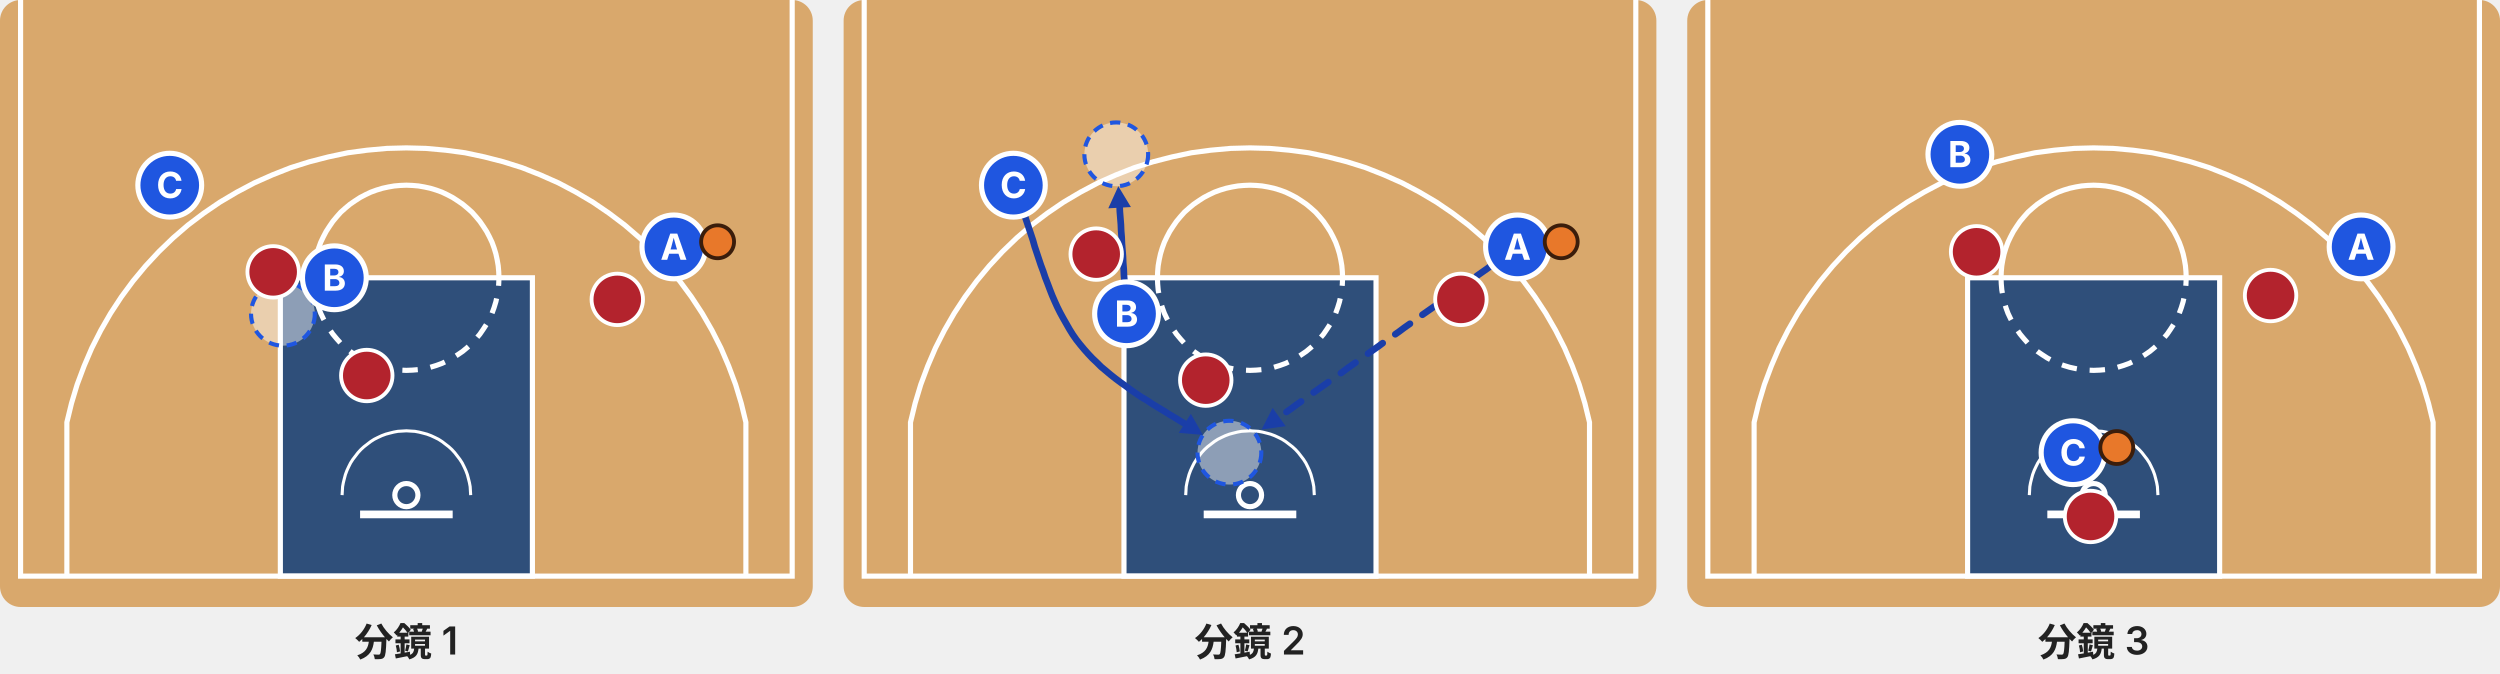
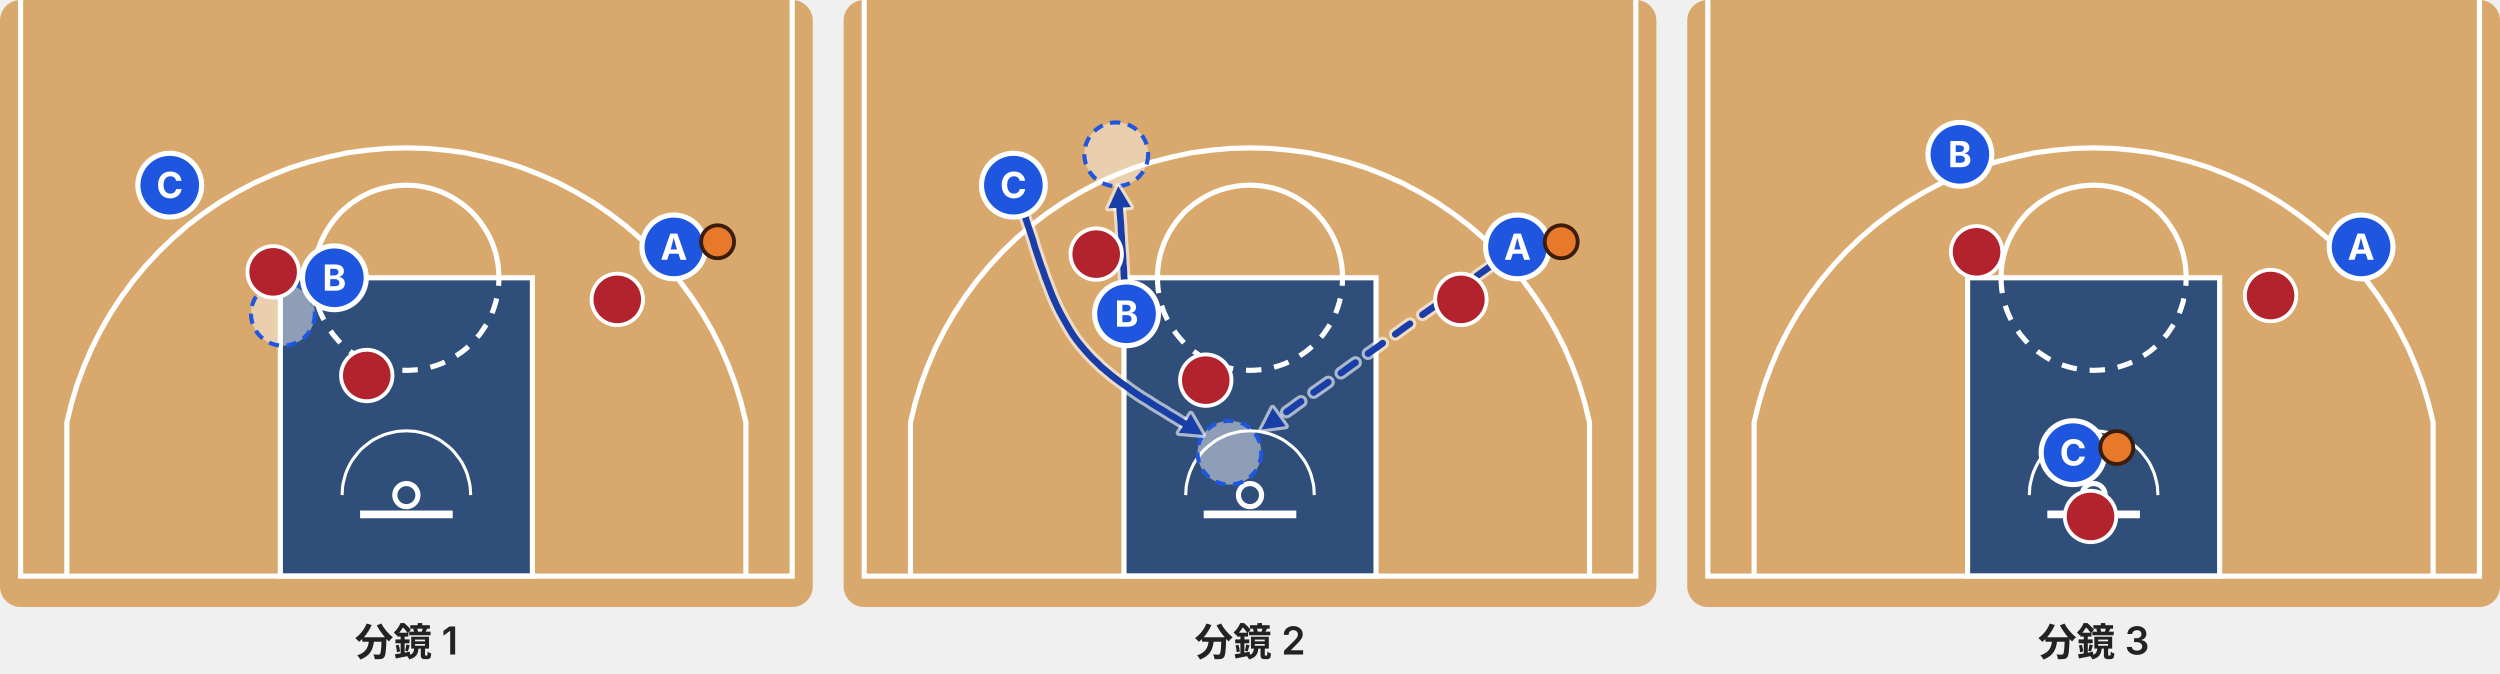
<svg xmlns="http://www.w3.org/2000/svg" viewBox="0 0 972.0 262.0" width="972.0" height="262.0" font-family="-apple-system, 'PingFang TC', 'Noto Sans TC', sans-serif">
  <g transform="translate(0,0)">
    <rect width="316.0" height="236.0" rx="8" fill="#d9a86c" />
    <rect x="109.0" y="108.0" width="98.0" height="116.0" fill="#2f4f7a" stroke="#ffffff" stroke-width="2" />
    <polyline points="8.0,0.0 8.0,224.0 308.0,224.0 308.0,0.0" fill="none" stroke="#ffffff" stroke-width="2" />
    <polyline points="194.0,108.0 193.9,105.6 193.7,103.3 193.3,101.0 192.8,98.7 192.1,96.4 191.3,94.2 190.3,92.1 189.2,90.0 187.9,88.0 186.6,86.1 185.1,84.3 183.5,82.5 181.7,80.9 179.9,79.4 178.0,78.1 176.0,76.8 173.9,75.7 171.8,74.7 169.6,73.9 167.3,73.2 165.0,72.7 162.7,72.3 160.4,72.1 158.0,72.0 155.6,72.1 153.3,72.3 151.0,72.7 148.7,73.2 146.4,73.9 144.2,74.7 142.1,75.7 140.0,76.8 138.0,78.1 136.1,79.4 134.3,80.9 132.5,82.5 130.9,84.3 129.4,86.1 128.1,88.0 126.8,90.0 125.7,92.1 124.7,94.2 123.9,96.4 123.2,98.7 122.7,101.0 122.3,103.3 122.1,105.6 122.0,108.0" fill="none" stroke="#ffffff" stroke-width="2" />
    <polyline points="122.0,108.0 122.1,110.4 122.3,112.7 122.7,115.0 123.2,117.3 123.9,119.6 124.7,121.8 125.7,123.9 126.8,126.0 128.1,128.0 129.4,129.9 130.9,131.7 132.5,133.5 134.3,135.1 136.1,136.6 138.0,137.9 140.0,139.2 142.1,140.3 144.2,141.3 146.4,142.1 148.7,142.8 151.0,143.3 153.3,143.7 155.6,143.9 158.0,144.0 160.4,143.9 162.7,143.7 165.0,143.3 167.3,142.8 169.6,142.1 171.8,141.3 173.9,140.3 176.0,139.2 178.0,137.9 179.9,136.6 181.7,135.1 183.5,133.5 185.1,131.7 186.6,129.9 187.9,128.0 189.2,126.0 190.3,123.9 191.3,121.8 192.1,119.6 192.8,117.3 193.3,115.0 193.7,112.7 193.9,110.4 194.0,108.0" fill="none" stroke="#ffffff" stroke-width="2" stroke-dasharray="6 5" />
    <polyline points="290.0,224.0 290.0,164.2 288.2,156.8 286.0,149.5 283.3,142.3 280.3,135.3 276.8,128.4 273.0,121.8 268.8,115.4 264.3,109.3 259.4,103.4 254.2,97.8 248.7,92.5 242.9,87.5 236.8,82.9 230.5,78.6 223.9,74.7 217.1,71.1 210.1,68.0 203.0,65.2 195.7,62.9 188.3,61.0 180.8,59.4 173.3,58.4 165.6,57.7 158.0,57.5 150.4,57.7 142.7,58.4 135.2,59.4 127.7,61.0 120.3,62.9 113.0,65.2 105.9,68.0 98.9,71.1 92.1,74.7 85.5,78.6 79.2,82.9 73.1,87.5 67.3,92.5 61.8,97.8 56.6,103.4 51.7,109.3 47.2,115.4 43.0,121.8 39.2,128.4 35.7,135.3 32.7,142.3 30.0,149.5 27.8,156.8 26.0,164.2 26.0,224.0" fill="none" stroke="#ffffff" stroke-width="2" />
    <polyline points="183.0,192.5 182.9,190.9 182.8,189.2 182.5,187.6 182.1,186.0 181.7,184.5 181.1,182.9 180.4,181.4 179.7,180.0 178.8,178.6 177.8,177.3 176.8,176.0 175.7,174.8 174.5,173.7 173.2,172.7 171.9,171.7 170.5,170.8 169.1,170.1 167.6,169.4 166.0,168.8 164.5,168.4 162.9,168.0 161.3,167.7 159.6,167.6 158.0,167.5 156.4,167.6 154.7,167.7 153.1,168.0 151.5,168.4 150.0,168.8 148.4,169.4 146.9,170.1 145.5,170.8 144.1,171.7 142.8,172.7 141.5,173.7 140.3,174.8 139.2,176.0 138.2,177.3 137.2,178.6 136.3,180.0 135.6,181.4 134.9,182.9 134.3,184.5 133.9,186.0 133.5,187.6 133.2,189.2 133.1,190.9 133.0,192.5" fill="none" stroke="#ffffff" stroke-width="1.2" />
    <line x1="140.0" y1="200.0" x2="176.0" y2="200.0" stroke="#ffffff" stroke-width="3" />
    <circle cx="158.0" cy="192.5" r="4.5" fill="none" stroke="#ffffff" stroke-width="2" />
    <circle cx="110.0" cy="122.0" r="12.4" fill="#ffffff" fill-opacity="0.45" stroke="#1f56e0" stroke-width="1.6" stroke-dasharray="4 3" />
    <circle cx="240.0" cy="116.4" r="10.0" fill="#b3232d" stroke="#fff" stroke-width="1.5" />
    <circle cx="142.6" cy="146.0" r="10.0" fill="#b3232d" stroke="#fff" stroke-width="1.5" />
    <circle cx="106.2" cy="105.7" r="10.0" fill="#b3232d" stroke="#fff" stroke-width="1.5" />
    <circle cx="262.0" cy="96.0" r="12.4" fill="#1f56e0" stroke="#fff" stroke-width="2" />
    <text x="262.0" y="101.0" font-size="14" font-weight="700" fill="#fff" text-anchor="middle">A</text>
    <circle cx="130.0" cy="108.0" r="12.4" fill="#1f56e0" stroke="#fff" stroke-width="2" />
    <text x="130.0" y="113.0" font-size="14" font-weight="700" fill="#fff" text-anchor="middle">B</text>
    <circle cx="66.0" cy="72.0" r="12.4" fill="#1f56e0" stroke="#fff" stroke-width="2" />
    <text x="66.0" y="77.0" font-size="14" font-weight="700" fill="#fff" text-anchor="middle">C</text>
    <circle cx="279.0" cy="94.0" r="6.4" fill="#e8782a" stroke="#3b1d0b" stroke-width="1.5" />
    <text x="158.0" y="255.0" font-size="15" font-weight="600" fill="#222" text-anchor="middle">分鏡 1</text>
  </g>
  <g transform="translate(328,0)">
    <rect width="316.0" height="236.0" rx="8" fill="#d9a86c" />
    <rect x="109.0" y="108.0" width="98.0" height="116.0" fill="#2f4f7a" stroke="#ffffff" stroke-width="2" />
    <polyline points="8.0,0.0 8.0,224.0 308.0,224.0 308.0,0.0" fill="none" stroke="#ffffff" stroke-width="2" />
    <polyline points="194.0,108.0 193.9,105.6 193.7,103.3 193.3,101.0 192.8,98.7 192.1,96.4 191.3,94.2 190.3,92.1 189.2,90.0 187.9,88.0 186.6,86.1 185.1,84.3 183.5,82.5 181.7,80.9 179.9,79.4 178.0,78.1 176.0,76.8 173.9,75.7 171.8,74.7 169.6,73.9 167.3,73.2 165.0,72.7 162.7,72.3 160.4,72.1 158.0,72.0 155.6,72.1 153.3,72.3 151.0,72.7 148.7,73.2 146.4,73.9 144.2,74.7 142.1,75.7 140.0,76.8 138.0,78.1 136.1,79.4 134.3,80.9 132.5,82.5 130.9,84.3 129.4,86.1 128.1,88.0 126.8,90.0 125.7,92.1 124.7,94.2 123.9,96.4 123.2,98.7 122.7,101.0 122.3,103.3 122.1,105.6 122.0,108.0" fill="none" stroke="#ffffff" stroke-width="2" />
    <polyline points="122.0,108.0 122.1,110.4 122.3,112.7 122.7,115.0 123.2,117.3 123.9,119.6 124.7,121.8 125.7,123.9 126.8,126.0 128.1,128.0 129.4,129.9 130.9,131.7 132.5,133.5 134.3,135.1 136.1,136.6 138.0,137.9 140.0,139.2 142.1,140.3 144.2,141.3 146.4,142.1 148.7,142.8 151.0,143.3 153.3,143.7 155.6,143.9 158.0,144.0 160.4,143.9 162.7,143.7 165.0,143.3 167.3,142.8 169.6,142.1 171.8,141.3 173.9,140.3 176.0,139.2 178.0,137.9 179.9,136.6 181.7,135.1 183.5,133.5 185.1,131.7 186.6,129.9 187.9,128.0 189.2,126.0 190.3,123.9 191.3,121.8 192.1,119.6 192.8,117.3 193.3,115.0 193.7,112.7 193.9,110.4 194.0,108.0" fill="none" stroke="#ffffff" stroke-width="2" stroke-dasharray="6 5" />
    <polyline points="290.0,224.0 290.0,164.2 288.2,156.8 286.0,149.5 283.3,142.3 280.3,135.3 276.8,128.4 273.0,121.8 268.8,115.4 264.3,109.3 259.4,103.4 254.2,97.8 248.7,92.5 242.9,87.5 236.8,82.9 230.5,78.6 223.9,74.7 217.1,71.1 210.1,68.0 203.0,65.2 195.7,62.9 188.3,61.0 180.8,59.4 173.3,58.4 165.6,57.7 158.0,57.5 150.4,57.7 142.7,58.4 135.2,59.4 127.7,61.0 120.3,62.9 113.0,65.2 105.9,68.0 98.9,71.1 92.1,74.7 85.5,78.6 79.2,82.9 73.1,87.5 67.3,92.5 61.8,97.8 56.6,103.4 51.7,109.3 47.2,115.4 43.0,121.8 39.2,128.4 35.7,135.3 32.7,142.3 30.0,149.5 27.8,156.8 26.0,164.2 26.0,224.0" fill="none" stroke="#ffffff" stroke-width="2" />
    <polyline points="183.0,192.5 182.9,190.9 182.8,189.2 182.5,187.6 182.1,186.0 181.7,184.5 181.1,182.9 180.4,181.4 179.7,180.0 178.8,178.6 177.8,177.3 176.8,176.0 175.7,174.8 174.5,173.7 173.2,172.7 171.9,171.7 170.5,170.8 169.1,170.1 167.6,169.4 166.0,168.8 164.5,168.4 162.9,168.0 161.3,167.7 159.6,167.6 158.0,167.5 156.4,167.6 154.7,167.7 153.1,168.0 151.5,168.4 150.0,168.8 148.4,169.4 146.9,170.1 145.5,170.8 144.1,171.7 142.8,172.7 141.5,173.7 140.3,174.8 139.2,176.0 138.2,177.3 137.2,178.6 136.3,180.0 135.6,181.4 134.9,182.9 134.3,184.5 133.9,186.0 133.5,187.6 133.2,189.2 133.1,190.9 133.0,192.5" fill="none" stroke="#ffffff" stroke-width="1.2" />
    <line x1="140.0" y1="200.0" x2="176.0" y2="200.0" stroke="#ffffff" stroke-width="3" />
    <circle cx="158.0" cy="192.5" r="4.5" fill="none" stroke="#ffffff" stroke-width="2" />
    <circle cx="150.0" cy="176.0" r="12.4" fill="#ffffff" fill-opacity="0.45" stroke="#1f56e0" stroke-width="1.6" stroke-dasharray="4 3" />
    <circle cx="106.0" cy="60.0" r="12.4" fill="#ffffff" fill-opacity="0.45" stroke="#1f56e0" stroke-width="1.6" stroke-dasharray="4 3" />
+     <polyline points="70.3,83.6 70.4,83.8 71.2,86.2 72.0,88.6 72.8,91.0 73.6,93.4 74.3,95.9 75.1,98.3 75.9,100.7 76.7,103.1 77.6,105.5 78.4,107.9 79.3,110.2 80.2,112.6 81.1,114.9 82.1,117.2 83.1,119.4 84.2,121.6 85.4,123.8 86.6,125.9 87.8,128.0 89.1,130.1 90.5,132.1 92.0,134.0 93.5,135.8 95.1,137.6 96.7,139.3 98.4,140.9 100.1,142.6 101.9,144.1 103.8,145.7 105.7,147.2 107.7,148.7 109.7,150.1 111.7,151.6 113.7,153.0 115.8,154.4 118.0,155.7 120.1,157.1 122.2,158.4 124.4,159.7 126.6,161.1 128.8,162.4 130.9,163.7 133.1,165.0 133.9,165.5" fill="none" stroke="#ffffff" stroke-width="5.0" stroke-linecap="round" stroke-linejoin="round" stroke-opacity="0.6" fill-opacity="0.6" />
+     <polygon points="139.7,169.1 135.0,160.9 130.3,168.3" fill="#ffffff" stroke="#ffffff" stroke-width="2.4" stroke-linejoin="round" stroke-opacity="0.6" fill-opacity="0.6" />
    <polyline points="70.3,83.6 70.4,83.8 71.2,86.2 72.0,88.6 72.8,91.0 73.6,93.4 74.3,95.9 75.1,98.3 75.9,100.7 76.7,103.1 77.6,105.5 78.4,107.9 79.3,110.2 80.2,112.6 81.1,114.9 82.1,117.2 83.1,119.4 84.2,121.6 85.4,123.8 86.6,125.9 87.8,128.0 89.1,130.1 90.5,132.1 92.0,134.0 93.5,135.8 95.1,137.6 96.7,139.3 98.4,140.9 100.1,142.6 101.9,144.1 103.8,145.7 105.7,147.2 107.7,148.7 109.7,150.1 111.7,151.6 113.7,153.0 115.8,154.4 118.0,155.7 120.1,157.1 122.2,158.4 124.4,159.7 126.6,161.1 128.8,162.4 130.9,163.7 133.1,165.0 133.9,165.5" fill="none" stroke="#1a3ea8" stroke-width="2.6" stroke-linecap="round" stroke-linejoin="round" />
    <polygon points="139.7,169.1 135.0,160.9 130.3,168.3" fill="#1a3ea8" />
+     <polyline points="109.2,109.6 109.2,109.6 109.0,107.1 108.9,104.6 108.7,102.2 108.6,99.7 108.4,97.2 108.2,94.7 108.1,92.2 107.9,89.8 107.8,87.3 107.6,84.8 107.4,82.3 107.3,79.8 107.2,79.2" fill="none" stroke="#ffffff" stroke-width="5.0" stroke-linecap="round" stroke-linejoin="round" stroke-opacity="0.6" fill-opacity="0.6" />
+     <polygon points="106.8,72.4 102.9,81.0 111.7,80.5" fill="#ffffff" stroke="#ffffff" stroke-width="2.4" stroke-linejoin="round" stroke-opacity="0.6" fill-opacity="0.6" />
    <polyline points="109.2,109.6 109.2,109.6 109.0,107.1 108.9,104.6 108.7,102.2 108.6,99.7 108.4,97.2 108.2,94.7 108.1,92.2 107.9,89.8 107.8,87.3 107.6,84.8 107.4,82.3 107.3,79.8 107.2,79.2" fill="none" stroke="#1a3ea8" stroke-width="2.6" stroke-linecap="round" stroke-linejoin="round" />
    <polygon points="106.8,72.4 102.9,81.0 111.7,80.5" fill="#1a3ea8" />
+     <polyline points="251.9,103.2 250.0,104.6 248.0,106.0 246.0,107.4 244.0,108.9 242.0,110.3 240.0,111.7 238.0,113.1 236.0,114.6 234.0,116.0 232.0,117.4 230.0,118.9 228.0,120.3 226.0,121.7 224.0,123.1 222.0,124.6 220.0,126.0 218.0,127.4 216.0,128.9 214.0,130.3 212.0,131.7 210.0,133.1 208.0,134.6 206.0,136.0 204.0,137.4 202.0,138.9 200.0,140.3 198.0,141.7 196.0,143.1 194.0,144.6 192.0,146.0 190.0,147.4 188.0,148.9 186.0,150.3 184.0,151.7 182.0,153.1 180.0,154.6 178.0,156.0 176.0,157.4 174.0,158.9 172.0,160.3 170.0,161.7 168.1,163.1" fill="none" stroke="#ffffff" stroke-width="5.0" stroke-linecap="round" stroke-linejoin="round" stroke-opacity="0.6" fill-opacity="0.6" stroke-dasharray="7 6" />
+     <polygon points="162.5,167.0 171.9,165.7 166.8,158.6" fill="#ffffff" stroke="#ffffff" stroke-width="2.4" stroke-linejoin="round" stroke-opacity="0.6" fill-opacity="0.6" />
    <polyline points="251.9,103.2 250.0,104.6 248.0,106.0 246.0,107.4 244.0,108.9 242.0,110.3 240.0,111.7 238.0,113.1 236.0,114.6 234.0,116.0 232.0,117.4 230.0,118.9 228.0,120.3 226.0,121.7 224.0,123.1 222.0,124.6 220.0,126.0 218.0,127.4 216.0,128.9 214.0,130.3 212.0,131.7 210.0,133.1 208.0,134.6 206.0,136.0 204.0,137.4 202.0,138.9 200.0,140.3 198.0,141.7 196.0,143.1 194.0,144.6 192.0,146.0 190.0,147.4 188.0,148.9 186.0,150.3 184.0,151.7 182.0,153.1 180.0,154.6 178.0,156.0 176.0,157.4 174.0,158.9 172.0,160.3 170.0,161.7 168.1,163.1" fill="none" stroke="#1a3ea8" stroke-width="2.6" stroke-linecap="round" stroke-linejoin="round" stroke-dasharray="7 6" />
    <polygon points="162.5,167.0 171.9,165.7 166.8,158.6" fill="#1a3ea8" />
    <circle cx="240.0" cy="116.4" r="10.0" fill="#b3232d" stroke="#fff" stroke-width="1.5" />
    <circle cx="140.8" cy="147.8" r="10.0" fill="#b3232d" stroke="#fff" stroke-width="1.5" />
    <circle cx="98.2" cy="98.8" r="10.0" fill="#b3232d" stroke="#fff" stroke-width="1.5" />
    <circle cx="262.0" cy="96.0" r="12.4" fill="#1f56e0" stroke="#fff" stroke-width="2" />
    <text x="262.0" y="101.0" font-size="14" font-weight="700" fill="#fff" text-anchor="middle">A</text>
    <circle cx="110.0" cy="122.0" r="12.4" fill="#1f56e0" stroke="#fff" stroke-width="2" />
    <text x="110.0" y="127.0" font-size="14" font-weight="700" fill="#fff" text-anchor="middle">B</text>
    <circle cx="66.0" cy="72.0" r="12.4" fill="#1f56e0" stroke="#fff" stroke-width="2" />
    <text x="66.0" y="77.0" font-size="14" font-weight="700" fill="#fff" text-anchor="middle">C</text>
    <circle cx="279.0" cy="94.0" r="6.4" fill="#e8782a" stroke="#3b1d0b" stroke-width="1.5" />
    <text x="158.0" y="255.0" font-size="15" font-weight="600" fill="#222" text-anchor="middle">分鏡 2</text>
  </g>
  <g transform="translate(656,0)">
    <rect width="316.0" height="236.0" rx="8" fill="#d9a86c" />
    <rect x="109.0" y="108.0" width="98.0" height="116.0" fill="#2f4f7a" stroke="#ffffff" stroke-width="2" />
    <polyline points="8.0,0.0 8.0,224.0 308.0,224.0 308.0,0.0" fill="none" stroke="#ffffff" stroke-width="2" />
    <polyline points="194.0,108.0 193.9,105.6 193.7,103.3 193.3,101.0 192.8,98.7 192.1,96.4 191.3,94.2 190.3,92.1 189.2,90.0 187.9,88.0 186.6,86.1 185.1,84.3 183.5,82.5 181.7,80.9 179.9,79.4 178.0,78.1 176.0,76.8 173.9,75.7 171.8,74.7 169.6,73.9 167.3,73.2 165.0,72.7 162.7,72.3 160.4,72.1 158.0,72.0 155.6,72.1 153.3,72.3 151.0,72.7 148.7,73.2 146.4,73.9 144.2,74.7 142.1,75.7 140.0,76.8 138.0,78.1 136.1,79.4 134.3,80.9 132.5,82.5 130.9,84.3 129.4,86.1 128.1,88.0 126.8,90.0 125.7,92.1 124.7,94.2 123.9,96.4 123.2,98.7 122.7,101.0 122.3,103.3 122.1,105.6 122.0,108.0" fill="none" stroke="#ffffff" stroke-width="2" />
    <polyline points="122.0,108.0 122.1,110.4 122.3,112.7 122.7,115.0 123.2,117.3 123.9,119.6 124.7,121.8 125.7,123.9 126.8,126.0 128.1,128.0 129.4,129.9 130.9,131.7 132.5,133.5 134.3,135.1 136.1,136.6 138.0,137.9 140.0,139.2 142.1,140.3 144.2,141.3 146.4,142.1 148.7,142.8 151.0,143.3 153.3,143.7 155.6,143.9 158.0,144.0 160.4,143.9 162.7,143.7 165.0,143.3 167.3,142.8 169.6,142.1 171.8,141.3 173.9,140.3 176.0,139.2 178.0,137.9 179.9,136.6 181.7,135.1 183.5,133.5 185.1,131.7 186.6,129.9 187.9,128.0 189.2,126.0 190.3,123.9 191.3,121.8 192.1,119.6 192.8,117.3 193.3,115.0 193.7,112.7 193.9,110.4 194.0,108.0" fill="none" stroke="#ffffff" stroke-width="2" stroke-dasharray="6 5" />
    <polyline points="290.0,224.0 290.0,164.2 288.2,156.8 286.0,149.5 283.3,142.3 280.3,135.3 276.8,128.4 273.0,121.8 268.8,115.4 264.3,109.3 259.4,103.4 254.2,97.8 248.7,92.5 242.9,87.5 236.8,82.9 230.5,78.6 223.9,74.7 217.1,71.1 210.1,68.0 203.0,65.2 195.7,62.9 188.3,61.0 180.8,59.4 173.3,58.4 165.6,57.7 158.0,57.5 150.4,57.7 142.7,58.4 135.2,59.4 127.7,61.0 120.3,62.9 113.0,65.2 105.9,68.0 98.9,71.1 92.1,74.7 85.5,78.6 79.2,82.9 73.1,87.5 67.3,92.5 61.8,97.8 56.6,103.4 51.7,109.3 47.2,115.4 43.0,121.8 39.2,128.4 35.7,135.3 32.7,142.3 30.0,149.5 27.8,156.8 26.0,164.2 26.0,224.0" fill="none" stroke="#ffffff" stroke-width="2" />
    <polyline points="183.0,192.5 182.9,190.9 182.8,189.2 182.5,187.6 182.1,186.0 181.7,184.5 181.1,182.9 180.4,181.4 179.7,180.0 178.8,178.6 177.8,177.3 176.8,176.0 175.7,174.8 174.5,173.7 173.2,172.7 171.9,171.7 170.5,170.8 169.1,170.1 167.6,169.4 166.0,168.8 164.5,168.4 162.9,168.0 161.3,167.7 159.6,167.6 158.0,167.5 156.4,167.6 154.7,167.7 153.1,168.0 151.5,168.4 150.0,168.8 148.4,169.4 146.9,170.1 145.5,170.8 144.1,171.7 142.8,172.7 141.5,173.7 140.3,174.8 139.2,176.0 138.2,177.3 137.2,178.6 136.3,180.0 135.6,181.4 134.9,182.9 134.3,184.5 133.9,186.0 133.5,187.6 133.2,189.2 133.1,190.9 133.0,192.5" fill="none" stroke="#ffffff" stroke-width="1.2" />
    <line x1="140.0" y1="200.0" x2="176.0" y2="200.0" stroke="#ffffff" stroke-width="3" />
    <circle cx="158.0" cy="192.5" r="4.5" fill="none" stroke="#ffffff" stroke-width="2" />
    <circle cx="226.8" cy="114.9" r="10.0" fill="#b3232d" stroke="#fff" stroke-width="1.5" />
    <circle cx="156.8" cy="200.8" r="10.0" fill="#b3232d" stroke="#fff" stroke-width="1.5" />
    <circle cx="112.5" cy="97.9" r="10.0" fill="#b3232d" stroke="#fff" stroke-width="1.5" />
    <circle cx="262.0" cy="96.0" r="12.4" fill="#1f56e0" stroke="#fff" stroke-width="2" />
    <text x="262.0" y="101.0" font-size="14" font-weight="700" fill="#fff" text-anchor="middle">A</text>
    <circle cx="106.0" cy="60.0" r="12.4" fill="#1f56e0" stroke="#fff" stroke-width="2" />
    <text x="106.0" y="65.0" font-size="14" font-weight="700" fill="#fff" text-anchor="middle">B</text>
    <circle cx="150.0" cy="176.0" r="12.4" fill="#1f56e0" stroke="#fff" stroke-width="2" />
    <text x="150.0" y="181.0" font-size="14" font-weight="700" fill="#fff" text-anchor="middle">C</text>
    <circle cx="167.0" cy="174.0" r="6.4" fill="#e8782a" stroke="#3b1d0b" stroke-width="1.5" />
    <text x="158.0" y="255.0" font-size="15" font-weight="600" fill="#222" text-anchor="middle">分鏡 3</text>
  </g>
</svg>
